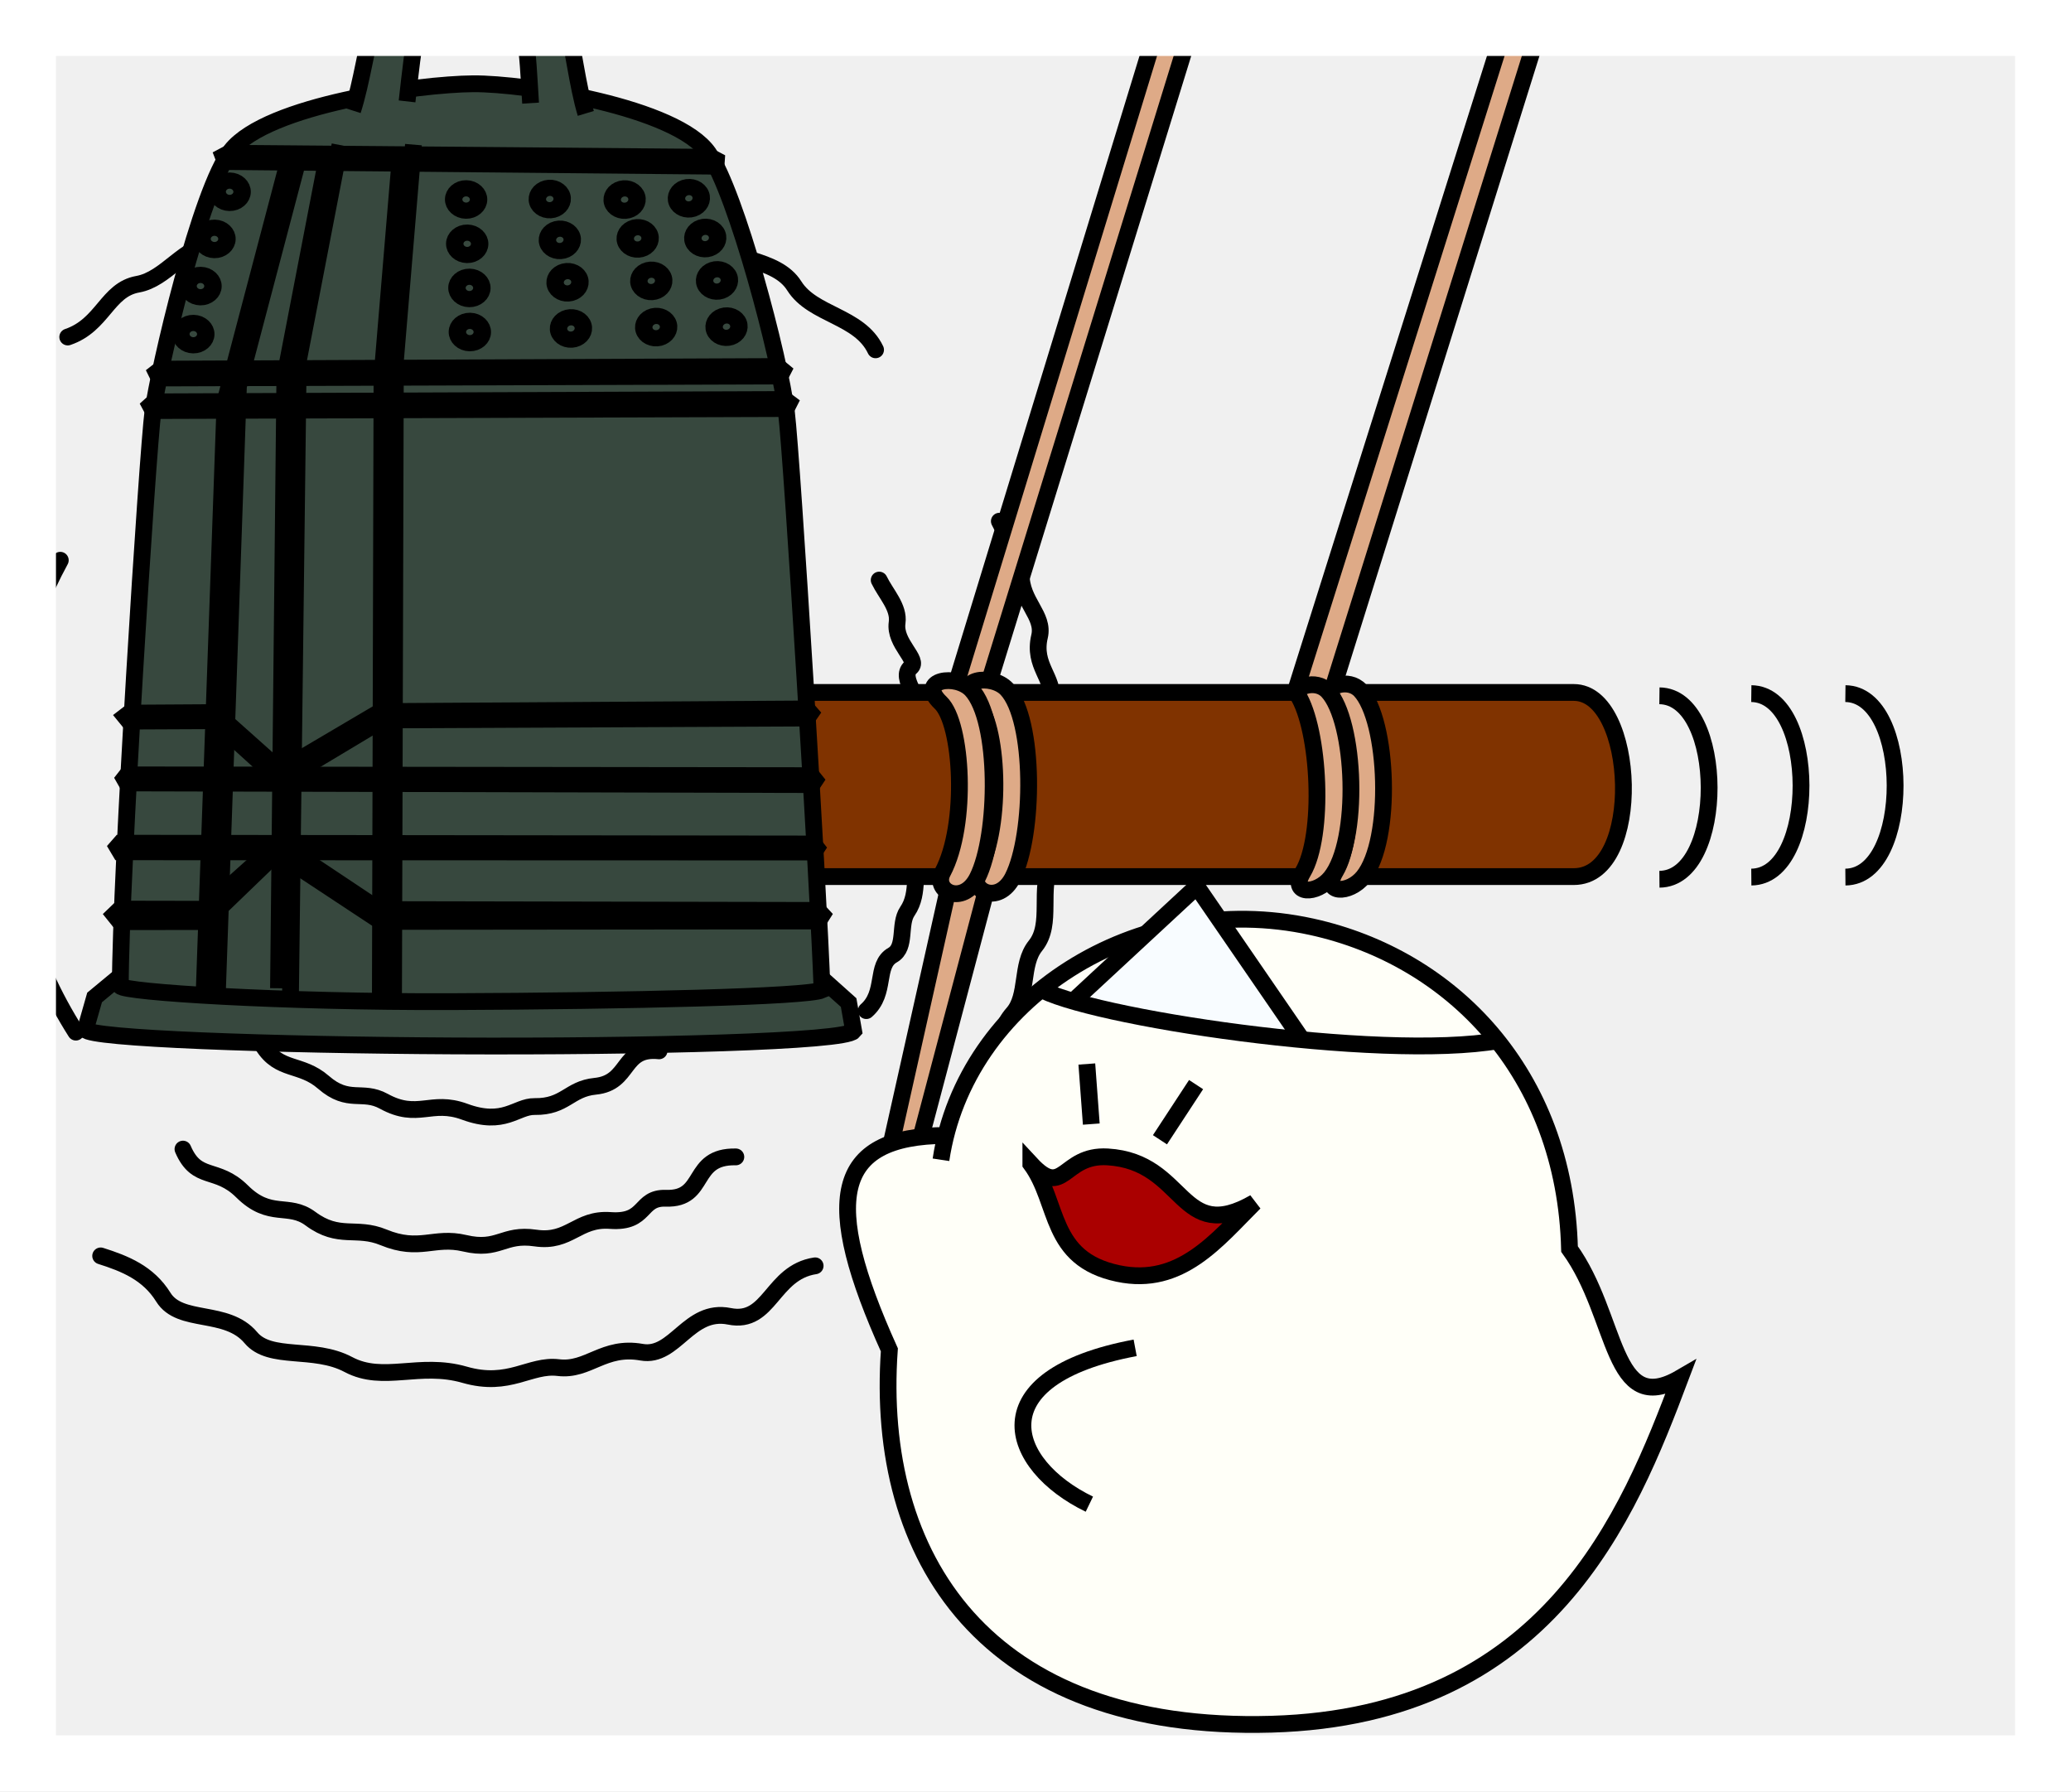
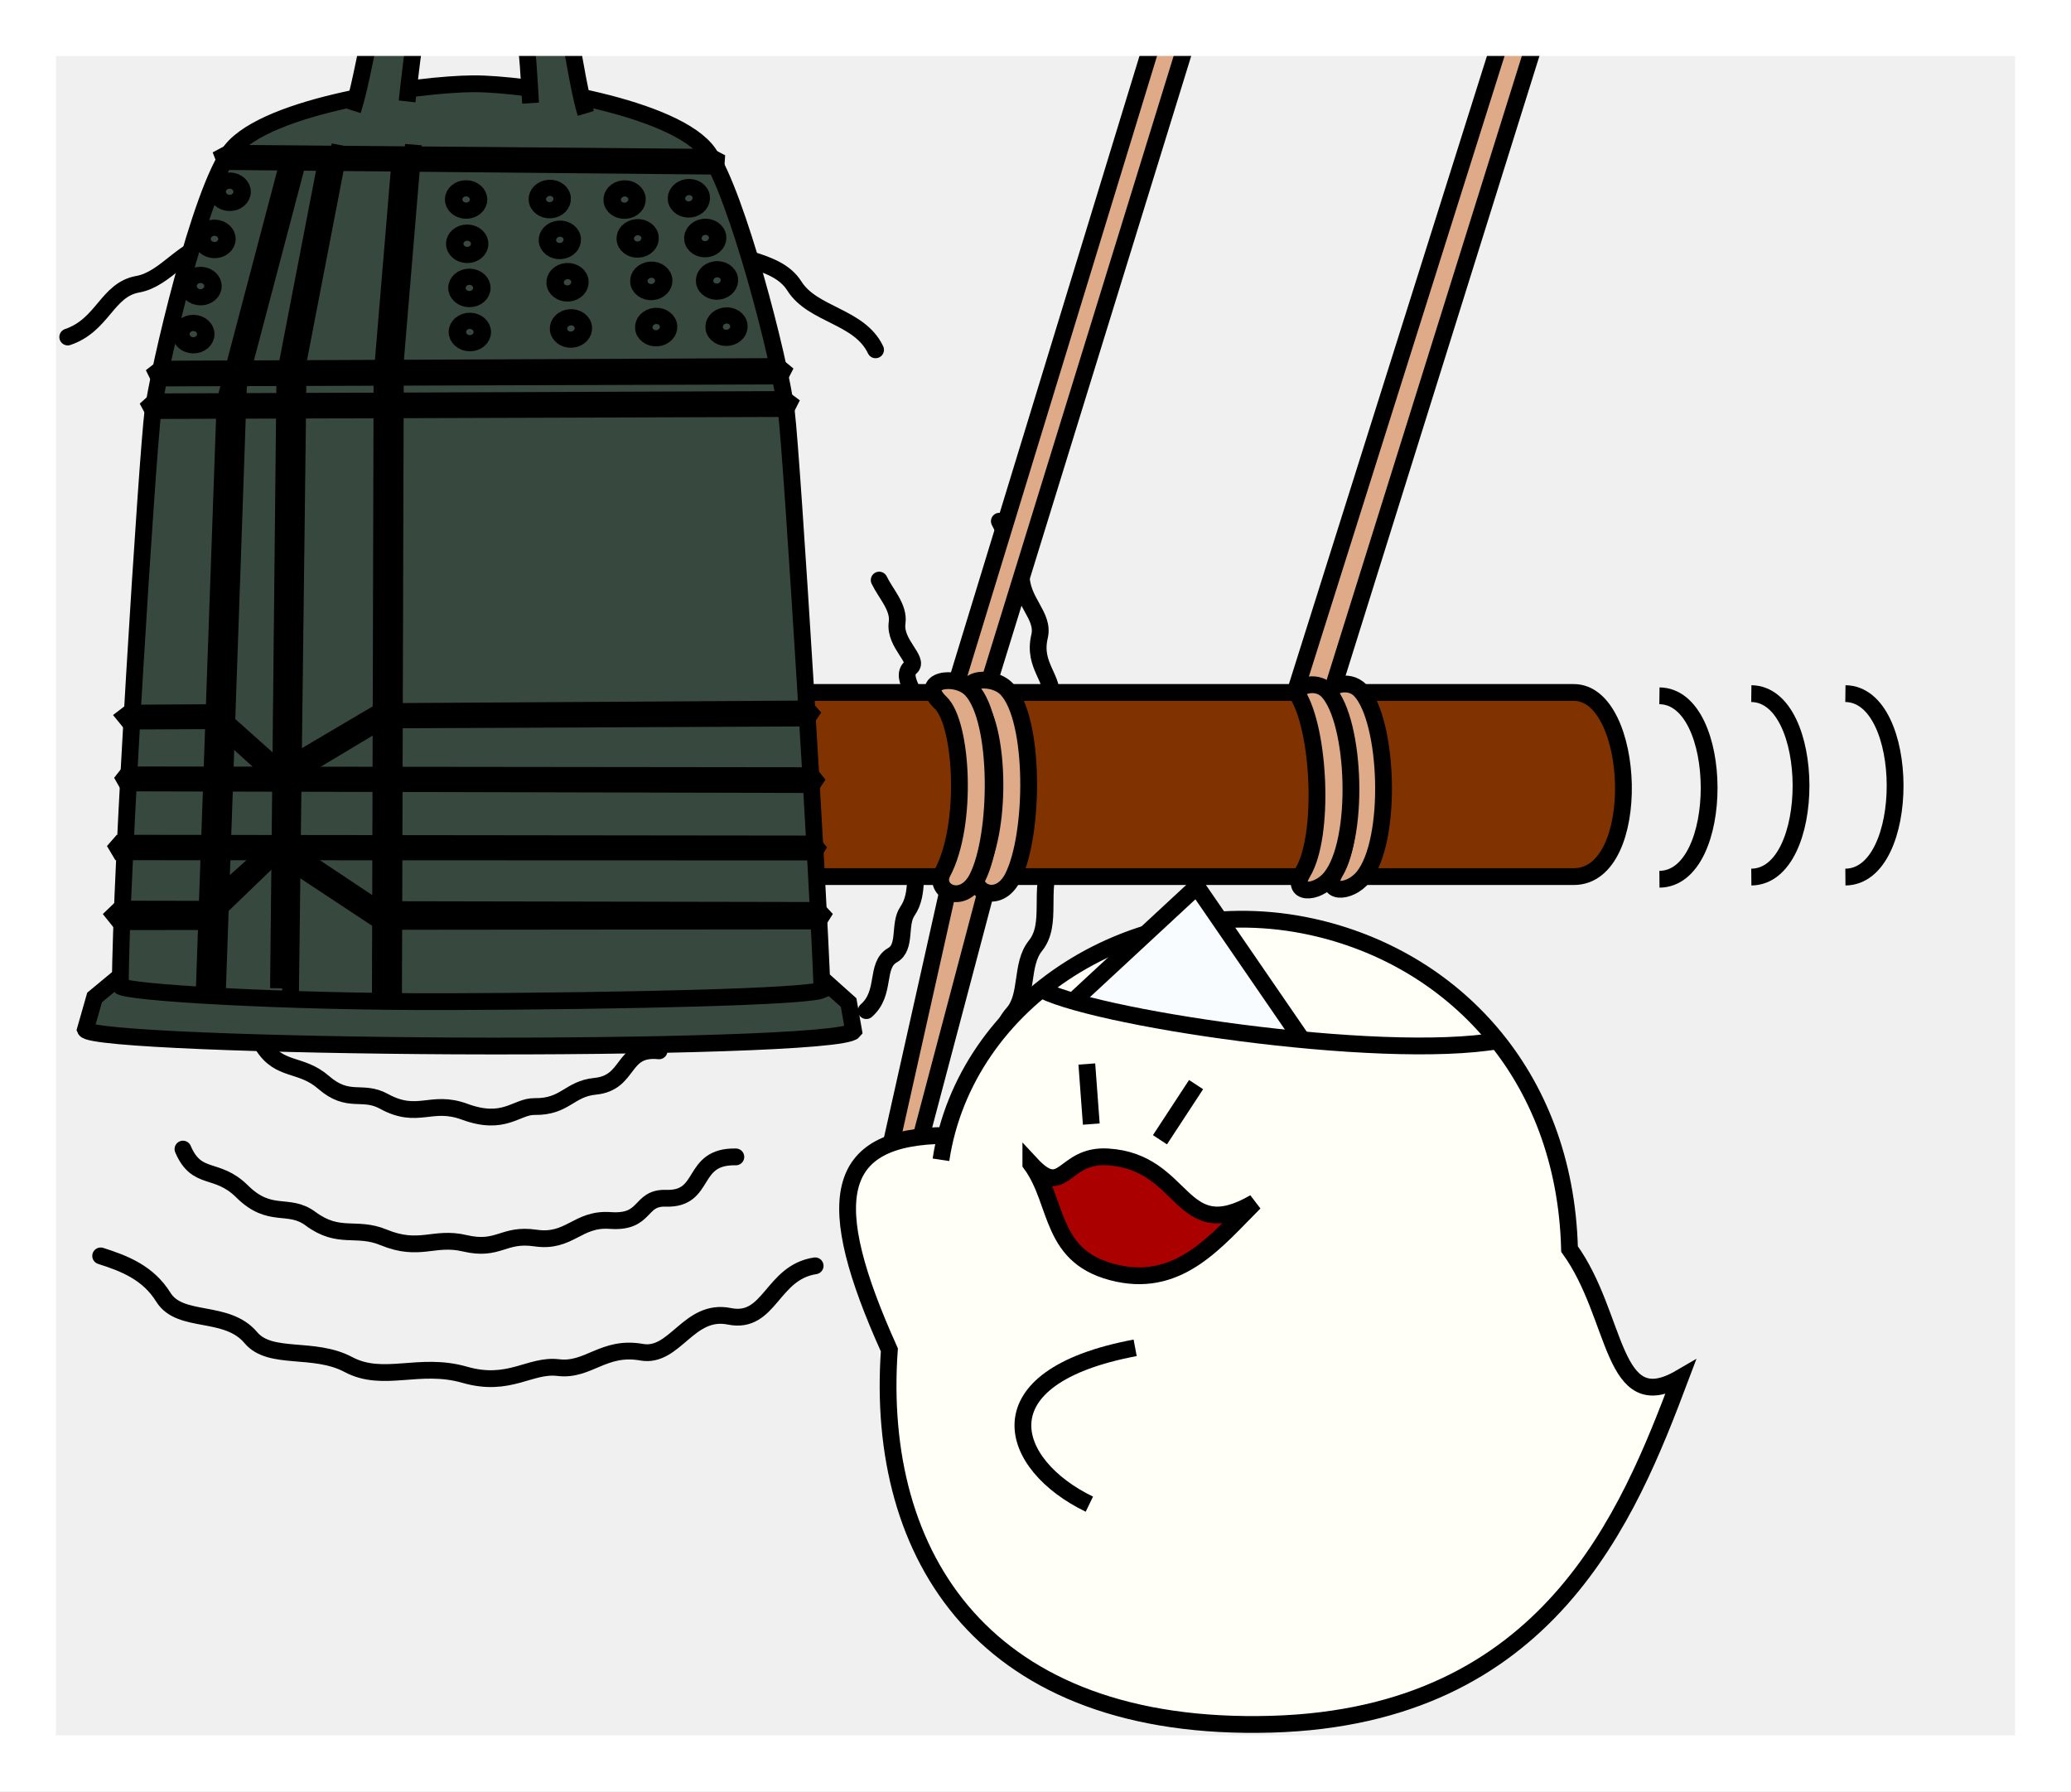
<svg xmlns="http://www.w3.org/2000/svg" width="370" height="320" id="svg3172" version="1.1">
  <defs id="defs3174" />
  <g id="layer1" transform="translate(0,-732.3622)" style="display:none">
    <path style="fill:none;stroke:#0000ff;stroke-width:1px;stroke-linecap:butt;stroke-linejoin:miter;stroke-opacity:1;display:inline" d="M 10,1042.362 360,742.362" id="path3025" />
    <path style="fill:none;stroke:#0000ff;stroke-width:1px;stroke-linecap:butt;stroke-linejoin:miter;stroke-opacity:1;display:inline" d="M 10,742.362 360,1042.362" id="path3027" />
    <path style="fill:none;stroke:#ff0000;stroke-width:1px;stroke-linecap:butt;stroke-linejoin:miter;stroke-opacity:1;display:inline" d="m 10,732.362 0,320" id="path3006" />
    <path style="fill:none;stroke:#ff0000;stroke-width:1px;stroke-linecap:butt;stroke-linejoin:miter;stroke-opacity:1;display:inline" d="m 360,732.362 0,320" id="path3010" />
    <path style="fill:none;stroke:#ff0000;stroke-width:1px;stroke-linecap:butt;stroke-linejoin:miter;stroke-opacity:1;display:inline" d="m 0,742.362 370,3e-5" id="path3016" />
    <path style="fill:none;stroke:#ff0000;stroke-width:1px;stroke-linecap:butt;stroke-linejoin:miter;stroke-opacity:1;display:inline" d="m 0,1042.362 370,0" id="path3018" />
  </g>
  <g id="layer4" style="display:none">
    <path transform="translate(-84.1864,173.1248)" style="fill:none;stroke:#ac9393;stroke-width:3;stroke-linecap:round;stroke-miterlimit:4;stroke-opacity:1;stroke-dashoffset:0;display:inline" d="m 159.186,146.875 c 0,42.461 -32.539,75 -75,75 -42.461,0 -75,-32.539 -75,-75 0,-42.461 32.539,-75 75,-75 42.461,0 75,32.539 75,75 z" id="path3248" />
    <path transform="matrix(0.9453837,0,0,0.9453837,-67.7712,166.5718)" style="fill:none;stroke:#ac9393;stroke-width:3.173;stroke-linecap:round;stroke-miterlimit:4;stroke-opacity:1;stroke-dashoffset:0;display:inline" d="m 182.752,162.292 c 0,62.147 -48.919,111.066 -111.066,111.066 -62.147,0 -111.066,-48.919 -111.066,-111.066 0,-62.147 48.919,-111.066 111.066,-111.066 62.147,0 111.066,48.919 111.066,111.066 z" id="path3250" />
    <path transform="matrix(1.236405,0,0,1.236405,-90.73656,119.8153)" style="fill:none;stroke:#ac9393;stroke-width:2.426;stroke-linecap:round;stroke-miterlimit:4;stroke-opacity:1;stroke-dashoffset:0;display:inline" d="m 182.575,161.909 c 0,62.147 -47.04,109.188 -109.188,109.188 -62.147,0 -109.188,-47.04 -109.188,-109.188 0,-62.147 47.04,-109.188 109.188,-109.188 62.147,0 109.188,47.04 109.188,109.188 z" id="path3250-7" />
    <path style="fill:none;stroke:#000000;stroke-width:1px;stroke-linecap:butt;stroke-linejoin:miter;stroke-opacity:1;display:inline" d="M -23.761,176.196 0,320 145.15,289.6" id="path3916" />
    <path style="fill:none;stroke:#000000;stroke-width:1px;stroke-linecap:butt;stroke-linejoin:miter;stroke-opacity:1;display:inline" d="M -4.148,373.005 0,320 129.516,512.199" id="path3916-9" />
    <path style="fill:none;stroke:#000000;stroke-width:1px;stroke-linecap:butt;stroke-linejoin:miter;stroke-opacity:1;display:inline" d="M -150.296,306.746 0,320 -91.425,444.221" id="path3916-6" />
    <path style="fill:none;stroke:#000000;stroke-width:1px;stroke-linecap:butt;stroke-linejoin:miter;stroke-opacity:1;display:inline" d="M -4.148,372.083 0,320 126.077,405.535" id="path3916-8" />
    <path style="fill:none;stroke:#000000;stroke-width:1px;stroke-linecap:butt;stroke-linejoin:miter;stroke-opacity:1;display:inline" d="M -105.716,201.864 0,320 67.493,463.994" id="path3916-3" />
    <path style="fill:none;stroke:#000000;stroke-width:1px;stroke-linecap:butt;stroke-linejoin:miter;stroke-opacity:1;display:inline" d="M -139.306,351.45 0,320 -13.38,490.645" id="path3916-4" />
  </g>
  <g style="display:inline" id="g4342">
    <path style="fill:none;stroke:#000000;stroke-width:3;stroke-linecap:round;stroke-miterlimit:4;stroke-opacity:1;stroke-dashoffset:0;display:inline" d="m 136.027,113.909 c 3.68,7.764 5.72,16.551 5.72,25.96 0,10.708 -2.643,20.61 -7.336,29.115" id="path3504" />
    <path style="fill:none;stroke:#000000;stroke-width:3;stroke-linecap:round;stroke-miterlimit:4;stroke-opacity:1;stroke-dashoffset:0;display:inline" d="m 117.749,187.722 c -6.793,-0.701 -5.074,5.708 -11.414,6.33 -4.664,0.457 -5.347,3.706 -10.827,3.622 -3.274,-0.05 -5.395,3.541 -12.493,0.926 -6.045,-2.227 -8.334,1.484 -14.441,-1.865 -3.864,-2.119 -6.305,0.509 -10.774,-3.384 -4.061,-3.538 -7.884,-1.863 -10.847,-6.608" id="path3502" />
    <path style="fill:none;stroke:#000000;stroke-width:3;stroke-linecap:round;stroke-miterlimit:4;stroke-opacity:1;stroke-dashoffset:0;display:inline" d="m 33.274,171.79 c -5.723,-9.101 -8.991,-20.013 -8.991,-31.921 0,-10.446 2.515,-20.125 6.995,-28.488" id="path3500" />
    <path style="fill:none;stroke:#000000;stroke-width:3;stroke-linecap:round;stroke-miterlimit:4;stroke-opacity:1;stroke-dashoffset:0;display:inline" d="m 43.69,95.673 c 10.294,-9.11 23.982,-14.535 39.325,-14.535 16.051,0 30.292,5.938 40.73,15.821" id="path4344" />
    <path style="fill:none;stroke:#000000;stroke-width:3;stroke-linecap:round;stroke-miterlimit:4;stroke-opacity:1;stroke-dashoffset:0;display:inline" d="m 157.073,103.626 c 1.189,2.469 3.59,4.871 3.202,7.614 -0.529,3.734 4.03,6.623 2.438,7.977 -2.254,1.915 2.227,5.989 1.71,8.791 -0.709,3.839 1.939,7.826 0.818,11.861 -1.09,3.921 0.838,8.062 -0.832,11.96 -1.492,3.482 0.008,7.601 -2.303,10.973 -1.566,2.285 -0.135,6.395 -2.631,7.816 -3.205,1.824 -1.055,6.744 -4.702,9.92" id="path3512" />
    <path style="fill:none;stroke:#000000;stroke-width:3;stroke-linecap:round;stroke-miterlimit:4;stroke-opacity:1;stroke-dashoffset:0;display:inline" d="m 131.465,206.669 c -8.205,-0.178 -5.132,7.627 -12.474,7.386 -4.895,-0.161 -3.343,4.452 -9.967,3.973 -5.885,-0.426 -7.239,4.033 -13.361,3.135 -5.824,-0.855 -6.52,2.374 -12.648,0.931 -5.506,-1.296 -8.04,1.608 -14.494,-1.054 -4.935,-2.036 -7.927,0.466 -13.048,-3.333 -3.966,-2.942 -7.194,0.113 -12.22,-4.87 -4.562,-4.523 -8.067,-1.728 -10.564,-7.561" id="path3510" />
-     <path style="fill:none;stroke:#000000;stroke-width:3;stroke-linecap:round;stroke-miterlimit:4;stroke-opacity:1;stroke-dashoffset:0;display:inline" d="M 13.552,184.382 C 5.451,171.618 0.791,156.374 0.791,139.869 c 0,-14.513 3.603,-28.051 9.981,-39.786" id="path3508" />
    <path style="fill:none;stroke:#000000;stroke-width:3;stroke-linecap:round;stroke-miterlimit:4;stroke-opacity:1;stroke-dashoffset:0;display:inline" d="M 28.13,78.223 C 42.599,65.372 61.762,57.645 83.015,57.645 c 22.214,0 42.145,8.443 56.819,22.354" id="path4346" />
    <path style="fill:none;stroke:#000000;stroke-width:3;stroke-linecap:round;stroke-miterlimit:4;stroke-opacity:1;stroke-dashoffset:0;display:inline" d="m 178.541,93.106 c 1.448,3.079 3.937,6.05 3.907,9.501 -0.043,4.923 4.171,7.303 3.272,11.098 -1.244,5.256 2.706,7.448 2.057,11.257 -0.691,4.059 2.753,10.157 0.955,14.908 -1.586,4.191 1.13,9.758 -0.826,13.875 -2.48,5.22 0.267,11.253 -2.924,15.218 -2.69,3.343 -1.229,8.903 -3.999,12.05 -3.683,4.184 -1.509,8.767 -5.36,11.354" id="path3520" />
    <path style="fill:none;stroke:#000000;stroke-width:3;stroke-linecap:round;stroke-miterlimit:4;stroke-opacity:1;stroke-dashoffset:0;display:inline" d="m 145.632,226.127 c -7.791,1.177 -8.06,10.49 -15.327,9.019 -7.283,-1.475 -9.713,7.474 -15.677,6.412 -6.803,-1.212 -9.507,3.403 -14.876,2.753 -5.09,-0.617 -8.756,3.578 -16.737,1.276 -8.12,-2.342 -14.511,1.507 -20.773,-1.827 -6.199,-3.3 -13.958,-0.673 -17.414,-4.791 -4.345,-5.176 -12.642,-2.397 -15.646,-7.237 -2.697,-4.345 -6.89,-6.014 -11.197,-7.378" id="path3518" />
    <path style="fill:none;stroke:#000000;stroke-width:3;stroke-linecap:round;stroke-miterlimit:4;stroke-opacity:1;stroke-dashoffset:0;display:inline" d="M -6.688,197.324 C -16.895,180.976 -22.702,161.355 -22.702,139.869 c 0,-18.877 4.483,-36.315 12.493,-51.358" id="path3516" />
    <path style="fill:none;stroke:#000000;stroke-width:3;stroke-linecap:round;stroke-miterlimit:4;stroke-opacity:1;stroke-dashoffset:0;display:inline" d="m 12.102,60.205 c 6.279,-2.126 7.015,-8.45 12.49,-9.427 5.153,-0.919 8.268,-6.907 13.929,-7.468 6.203,-0.615 11.703,-6.136 17.953,-6.056 8.669,0.111 19.164,-4.953 26.541,-3.102 6.643,1.666 14.302,-0.996 19.934,1.725 7.293,3.524 17.176,1.542 22.754,6.657 4.556,4.178 12.97,3.401 16.207,8.548 3.298,5.243 11.64,5.336 14.518,11.41" id="path4348" />
  </g>
  <g id="layer3" style="display:inline">
    <g id="g5286" transform="matrix(1.398883,0,0,1.398883,-101.2643,-87.46668)" style="stroke-width:2.145">
      <path id="path5007" d="m 241.887,152.745 29.091,-92.997 -4.059,-1.173 -29.342,93.048" style="fill:#deaa87;stroke:#000000;stroke-width:2.145;stroke-linecap:butt;stroke-linejoin:miter;stroke-opacity:1;display:inline" />
      <path id="path5020" d="m 197.899,152.281 28.529,-92.411 -4.173,-0.71 -28.366,92.73" style="fill:#deaa87;stroke:#000000;stroke-width:2.145;stroke-linecap:butt;stroke-linejoin:miter;stroke-opacity:1;display:inline" />
      <path id="rect4973" d="m 169.173,150.955 104.211,0 c 7.972,0 8.931,23.514 0,23.514 l -104.211,0 c -8.979,0 -8.98,-23.514 0,-23.514 z" style="fill:#803300;fill-opacity:1;stroke:#000000;stroke-width:2.145;stroke-linecap:round;stroke-miterlimit:4;stroke-opacity:1;stroke-dashoffset:0;display:inline" />
      <path id="path4978" d="m 169.172,150.984 c 8.423,0.105 8.508,23.355 0,23.429" style="fill:none;stroke:#000000;stroke-width:2.145;stroke-linecap:butt;stroke-linejoin:miter;stroke-opacity:1;display:inline" />
      <path id="path5032" d="m 194.023,173.668 -8.016,35.806 3.146,1.501 9.447,-35.697" style="fill:#deaa87;stroke:#000000;stroke-width:2.145;stroke-linecap:butt;stroke-linejoin:miter;stroke-opacity:1;display:inline" />
      <path id="path5024-2" d="m 201.751,174.542 c 2.738,-5.452 2.868,-20.059 -0.756,-23.99 -1.936,-2.101 -7.037,-1.295 -3.941,1.645 2.773,2.633 3.509,15.537 0.254,21.671 -1.268,2.389 2.586,4.372 4.443,0.674 z" style="fill:#deaa87;stroke:#000000;stroke-width:2.145;stroke-linecap:butt;stroke-linejoin:miter;stroke-opacity:1;display:inline" />
      <path id="path5028-6" d="m 242.276,151.143 c 2.828,4.532 3.477,17.994 0.661,22.696 -1.72,2.873 1.772,2.89 3.567,0.667 3.788,-4.693 3.2,-19.974 -0.378,-23.807 -1.554,-1.664 -4.41,-0.453 -3.85,0.443 z" style="fill:#deaa87;stroke:#000000;stroke-width:2.145;stroke-linecap:butt;stroke-linejoin:miter;stroke-opacity:1;display:inline" />
      <path id="path5028" d="m 238.112,151.238 c 2.828,4.532 3.477,17.994 0.661,22.696 -1.72,2.873 1.772,2.89 3.567,0.667 3.788,-4.693 3.2,-19.974 -0.378,-23.807 -1.554,-1.664 -4.41,-0.453 -3.85,0.443 z" style="fill:#deaa87;stroke:#000000;stroke-width:2.145;stroke-linecap:butt;stroke-linejoin:miter;stroke-opacity:1;display:inline" />
      <path id="path5024" d="m 197.218,174.609 c 2.738,-5.452 2.868,-20.059 -0.756,-23.99 -1.936,-2.101 -7.037,-1.295 -3.941,1.645 2.773,2.633 3.509,15.537 0.254,21.671 -1.268,2.389 2.586,4.372 4.443,0.674 z" style="fill:#deaa87;stroke:#000000;stroke-width:2.145;stroke-linecap:butt;stroke-linejoin:miter;stroke-opacity:1;display:inline" />
    </g>
    <g id="g5373" transform="matrix(1.043005,0.01586718,-0.01586718,1.043005,3.1735,-14.18233)" style="stroke-width:2.876">
      <path id="path4364-2-6" d="m 20.35,180.445 -4.388,3.749 -1.488,5.523 c 0.676,1.518 31.662,2.162 63.098,1.84 33.224,-0.341 67.013,-1.741 68.465,-3.585 l -0.932,-4.867 -5.244,-4.55" style="fill:#37483e;stroke:#000000;stroke-width:2.876;stroke-linecap:butt;stroke-linejoin:miter;stroke-opacity:1;display:inline" />
      <path id="path4340-1-0" d="m 20.343,182.179 c 0.549,1.046 27.607,2.353 56.686,1.804 30.367,-0.574 60.876,-1.754 63.492,-2.957 -0.845,-17.208 -6.495,-90.806 -7.6,-98.804 C 131.614,72.761 123.778,44.877 118.92,38.047 113.341,30.203 87.407,26.549 78.391,26.753 69.14,26.962 43.199,30.878 37.142,38.804 31.921,45.637 25.262,76.632 24.431,83.645 c -0.824,6.95 -4.372,80.156 -4.088,98.534 z" style="fill:#37483e;stroke:#000000;stroke-width:2.876;stroke-linecap:butt;stroke-linejoin:miter;stroke-opacity:1;display:inline" />
      <path id="path4366-3-6" d="m 21.168,135.417 14.745,-0.315 11.278,9.76 16.979,-10.364 73.026,-1.561 0.644,0.714 -0.561,0.841 -72.762,1.433 -17.23,10.696 -11.526,-10.13 -14.658,0.289 -0.662,-0.786 z" style="fill:none;stroke:#000000;stroke-width:2.876;stroke-linecap:butt;stroke-linejoin:miter;stroke-opacity:1;display:inline" />
      <path id="path4366-7-4-6" d="m 20.945,145.998 117.212,-1.649 0.626,0.756 -0.49,0.767 -117.387,1.505 -0.44,-0.747 z" style="fill:none;stroke:#000000;stroke-width:2.876;stroke-linecap:butt;stroke-linejoin:miter;stroke-opacity:1;display:inline" />
      <path id="path4366-0-1-1" d="m 20.01,157.714 118.673,-1.671 0.555,0.681 -0.436,0.692 -118.842,1.769 -0.503,-0.818 z" style="fill:none;stroke:#000000;stroke-width:2.876;stroke-linecap:butt;stroke-linejoin:miter;stroke-opacity:1;display:inline" />
      <path id="path4366-9-3-8" d="m 20.097,168.998 14.417,-0.192 12.543,-11.583 17.351,11.185 75.227,-1.002 0.733,0.764 -0.632,1.039 -74.959,1.217 -17.983,-11.481 -12.041,11.968 -14.688,0.239 -0.964,-1.165 z" style="fill:none;stroke:#000000;stroke-width:2.876;stroke-linecap:butt;stroke-linejoin:miter;stroke-opacity:1;display:inline" />
      <path id="path4366-1-4-8-4" d="m 24.63,82.051 107.949,-2.044 0.78,0.561 -0.478,0.981 -108.452,1.997 -0.478,-0.864 z" style="fill:none;stroke:#000000;stroke-width:2.876;stroke-linecap:butt;stroke-linejoin:miter;stroke-opacity:1;display:inline" />
      <path id="path4366-1-8-7-9" d="m 25.677,76.434 105.643,-2.056 0.88,0.701 -0.453,0.911 -106.359,1.962 -0.465,-0.911 z" style="fill:none;stroke:#000000;stroke-width:2.876;stroke-linecap:butt;stroke-linejoin:miter;stroke-opacity:1;display:inline" />
      <path id="path4366-1-82-4-6" d="m 36.759,39.287 82.58,-0.561 0.929,0.475 -0.054,1.031 -84.062,0.484 -0.36,-0.894 z" style="fill:none;stroke:#000000;stroke-width:2.876;stroke-linecap:butt;stroke-linejoin:miter;stroke-opacity:1;display:inline" />
      <path d="m 136.366,1035.369 c 0,1.51 -1.267,2.735 -2.829,2.735 -1.563,0 -2.829,-1.224 -2.829,-2.735 0,-1.51 1.267,-2.735 2.829,-2.735 1.563,0 2.829,1.224 2.829,2.735 z" id="path4446-27-3" style="fill:none;stroke:#000000;stroke-width:3.956;stroke-linecap:round;stroke-miterlimit:4;stroke-opacity:1;stroke-dasharray:none;stroke-dashoffset:0;display:inline" transform="matrix(0.7542108,0,0,0.7006142,-23.2078,-678.8103)" />
      <path d="m 136.366,1035.369 c 0,1.51 -1.267,2.735 -2.829,2.735 -1.563,0 -2.829,-1.224 -2.829,-2.735 0,-1.51 1.267,-2.735 2.829,-2.735 1.563,0 2.829,1.224 2.829,2.735 z" id="path4446-4-79-7" style="fill:none;stroke:#000000;stroke-width:3.956;stroke-linecap:round;stroke-miterlimit:4;stroke-opacity:1;stroke-dasharray:none;stroke-dashoffset:0;display:inline" transform="matrix(0.7542108,0,0,0.7006142,-22.90554,-671.2233)" />
      <path d="m 136.366,1035.369 c 0,1.51 -1.267,2.735 -2.829,2.735 -1.563,0 -2.829,-1.224 -2.829,-2.735 0,-1.51 1.267,-2.735 2.829,-2.735 1.563,0 2.829,1.224 2.829,2.735 z" id="path4446-5-3-8" style="fill:none;stroke:#000000;stroke-width:3.956;stroke-linecap:round;stroke-miterlimit:4;stroke-opacity:1;stroke-dasharray:none;stroke-dashoffset:0;display:inline" transform="matrix(0.7542108,0,0,0.7006142,-22.41344,-663.6738)" />
      <path d="m 136.366,1035.369 c 0,1.51 -1.267,2.735 -2.829,2.735 -1.563,0 -2.829,-1.224 -2.829,-2.735 0,-1.51 1.267,-2.735 2.829,-2.735 1.563,0 2.829,1.224 2.829,2.735 z" id="path4446-51-19-8" style="fill:none;stroke:#000000;stroke-width:3.956;stroke-linecap:round;stroke-miterlimit:4;stroke-opacity:1;stroke-dasharray:none;stroke-dashoffset:0;display:inline" transform="matrix(0.7542108,0,0,0.7006142,-22.22275,-656.1246)" />
      <path d="m 136.366,1035.369 c 0,1.51 -1.267,2.735 -2.829,2.735 -1.563,0 -2.829,-1.224 -2.829,-2.735 0,-1.51 1.267,-2.735 2.829,-2.735 1.563,0 2.829,1.224 2.829,2.735 z" id="path4446-2-2-2" style="fill:none;stroke:#000000;stroke-width:3.956;stroke-linecap:round;stroke-miterlimit:4;stroke-opacity:1;stroke-dasharray:none;stroke-dashoffset:0;display:inline" transform="matrix(0.7542108,0,0,0.7006142,-63.72376,-679.5159)" />
      <path d="m 136.366,1035.369 c 0,1.51 -1.267,2.735 -2.829,2.735 -1.563,0 -2.829,-1.224 -2.829,-2.735 0,-1.51 1.267,-2.735 2.829,-2.735 1.563,0 2.829,1.224 2.829,2.735 z" id="path4446-4-7-8-9" style="fill:none;stroke:#000000;stroke-width:3.956;stroke-linecap:round;stroke-miterlimit:4;stroke-opacity:1;stroke-dasharray:none;stroke-dashoffset:0;display:inline" transform="matrix(0.7542108,0,0,0.7006142,-66.19506,-671.4033)" />
      <path d="m 136.366,1035.369 c 0,1.51 -1.267,2.735 -2.829,2.735 -1.563,0 -2.829,-1.224 -2.829,-2.735 0,-1.51 1.267,-2.735 2.829,-2.735 1.563,0 2.829,1.224 2.829,2.735 z" id="path4446-5-6-6-1" style="fill:none;stroke:#000000;stroke-width:3.956;stroke-linecap:round;stroke-miterlimit:4;stroke-opacity:1;stroke-dasharray:none;stroke-dashoffset:0;display:inline" transform="matrix(0.7542108,0,0,0.7006142,-68.46622,-663.2881)" />
      <path d="m 136.366,1035.369 c 0,1.51 -1.267,2.735 -2.829,2.735 -1.563,0 -2.829,-1.224 -2.829,-2.735 0,-1.51 1.267,-2.735 2.829,-2.735 1.563,0 2.829,1.224 2.829,2.735 z" id="path4446-51-1-0-3" style="fill:none;stroke:#000000;stroke-width:3.956;stroke-linecap:round;stroke-miterlimit:4;stroke-opacity:1;stroke-dasharray:none;stroke-dashoffset:0;display:inline" transform="matrix(0.7542108,0,0,0.7006142,-69.57273,-655.046)" />
      <path d="m 136.366,1035.369 c 0,1.51 -1.267,2.735 -2.829,2.735 -1.563,0 -2.829,-1.224 -2.829,-2.735 0,-1.51 1.267,-2.735 2.829,-2.735 1.563,0 2.829,1.224 2.829,2.735 z" id="path4446-42-2-5" style="fill:none;stroke:#000000;stroke-width:3.956;stroke-linecap:round;stroke-miterlimit:4;stroke-opacity:1;stroke-dasharray:none;stroke-dashoffset:0;display:inline" transform="matrix(0.7234419,-0.1980746,0.2132272,0.6720318,-212.7247,-623.1657)" />
      <path d="m 136.366,1035.369 c 0,1.51 -1.267,2.735 -2.829,2.735 -1.563,0 -2.829,-1.224 -2.829,-2.735 0,-1.51 1.267,-2.735 2.829,-2.735 1.563,0 2.829,1.224 2.829,2.735 z" id="path4446-4-3-4-9" style="fill:none;stroke:#000000;stroke-width:3.956;stroke-linecap:round;stroke-miterlimit:4;stroke-opacity:1;stroke-dasharray:none;stroke-dashoffset:0;display:inline" transform="matrix(0.7234419,-0.1980746,0.2132272,0.6720318,-210.3857,-616.5513)" />
      <path d="m 136.366,1035.369 c 0,1.51 -1.267,2.735 -2.829,2.735 -1.563,0 -2.829,-1.224 -2.829,-2.735 0,-1.51 1.267,-2.735 2.829,-2.735 1.563,0 2.829,1.224 2.829,2.735 z" id="path4446-5-2-8-8" style="fill:none;stroke:#000000;stroke-width:3.956;stroke-linecap:round;stroke-miterlimit:4;stroke-opacity:1;stroke-dasharray:none;stroke-dashoffset:0;display:inline" transform="matrix(0.7234419,-0.1980746,0.2132272,0.6720318,-207.946,-609.3088)" />
      <path d="m 136.366,1035.369 c 0,1.51 -1.267,2.735 -2.829,2.735 -1.563,0 -2.829,-1.224 -2.829,-2.735 0,-1.51 1.267,-2.735 2.829,-2.735 1.563,0 2.829,1.224 2.829,2.735 z" id="path4446-51-2-6-4" style="fill:none;stroke:#000000;stroke-width:3.956;stroke-linecap:round;stroke-miterlimit:4;stroke-opacity:1;stroke-dasharray:none;stroke-dashoffset:0;display:inline" transform="matrix(0.7234419,-0.1980746,0.2132272,0.6720318,-206.9868,-601.4101)" />
      <path d="m 136.366,1035.369 c 0,1.51 -1.267,2.735 -2.829,2.735 -1.563,0 -2.829,-1.224 -2.829,-2.735 0,-1.51 1.267,-2.735 2.829,-2.735 1.563,0 2.829,1.224 2.829,2.735 z" id="path4446-1-5-0" style="fill:none;stroke:#000000;stroke-width:3.956;stroke-linecap:round;stroke-miterlimit:4;stroke-opacity:1;stroke-dasharray:none;stroke-dashoffset:0;display:inline" transform="matrix(0.7046759,-0.2497197,0.2688231,0.6545994,-256.7803,-598.6103)" />
      <path d="m 136.366,1035.369 c 0,1.51 -1.267,2.735 -2.829,2.735 -1.563,0 -2.829,-1.224 -2.829,-2.735 0,-1.51 1.267,-2.735 2.829,-2.735 1.563,0 2.829,1.224 2.829,2.735 z" id="path4446-4-6-0-7" style="fill:none;stroke:#000000;stroke-width:3.956;stroke-linecap:round;stroke-miterlimit:4;stroke-opacity:1;stroke-dasharray:none;stroke-dashoffset:0;display:inline" transform="matrix(0.7046759,-0.2497197,0.2688231,0.6545994,-253.8719,-591.8451)" />
      <path d="m 136.366,1035.369 c 0,1.51 -1.267,2.735 -2.829,2.735 -1.563,0 -2.829,-1.224 -2.829,-2.735 0,-1.51 1.267,-2.735 2.829,-2.735 1.563,0 2.829,1.224 2.829,2.735 z" id="path4446-5-8-9-6" style="fill:none;stroke:#000000;stroke-width:3.956;stroke-linecap:round;stroke-miterlimit:4;stroke-opacity:1;stroke-dasharray:none;stroke-dashoffset:0;display:inline" transform="matrix(0.7046759,-0.2497197,0.2688231,0.6545994,-251.7486,-584.6137)" />
      <path d="m 136.366,1035.369 c 0,1.51 -1.267,2.735 -2.829,2.735 -1.563,0 -2.829,-1.224 -2.829,-2.735 0,-1.51 1.267,-2.735 2.829,-2.735 1.563,0 2.829,1.224 2.829,2.735 z" id="path4446-51-57-0-3" style="fill:none;stroke:#000000;stroke-width:3.956;stroke-linecap:round;stroke-miterlimit:4;stroke-opacity:1;stroke-dasharray:none;stroke-dashoffset:0;display:inline" transform="matrix(0.7046759,-0.2497197,0.2688231,0.6545994,-249.9971,-576.7225)" />
      <path d="m 136.366,1035.369 c 0,1.51 -1.267,2.735 -2.829,2.735 -1.563,0 -2.829,-1.224 -2.829,-2.735 0,-1.51 1.267,-2.735 2.829,-2.735 1.563,0 2.829,1.224 2.829,2.735 z" id="path4446-42-9-0-6" style="fill:none;stroke:#000000;stroke-width:3.956;stroke-linecap:round;stroke-miterlimit:4;stroke-opacity:1;stroke-dasharray:none;stroke-dashoffset:0;display:inline" transform="matrix(0.7234419,-0.1980746,0.2132272,0.6720318,-225.543,-623.0627)" />
      <path d="m 136.366,1035.369 c 0,1.51 -1.267,2.735 -2.829,2.735 -1.563,0 -2.829,-1.224 -2.829,-2.735 0,-1.51 1.267,-2.735 2.829,-2.735 1.563,0 2.829,1.224 2.829,2.735 z" id="path4446-4-3-5-6-1" style="fill:none;stroke:#000000;stroke-width:3.956;stroke-linecap:round;stroke-miterlimit:4;stroke-opacity:1;stroke-dasharray:none;stroke-dashoffset:0;display:inline" transform="matrix(0.7234419,-0.1980746,0.2132272,0.6720318,-223.7108,-616.0961)" />
      <path d="m 136.366,1035.369 c 0,1.51 -1.267,2.735 -2.829,2.735 -1.563,0 -2.829,-1.224 -2.829,-2.735 0,-1.51 1.267,-2.735 2.829,-2.735 1.563,0 2.829,1.224 2.829,2.735 z" id="path4446-5-2-4-1-5" style="fill:none;stroke:#000000;stroke-width:3.956;stroke-linecap:round;stroke-miterlimit:4;stroke-opacity:1;stroke-dasharray:none;stroke-dashoffset:0;display:inline" transform="matrix(0.7234419,-0.1980746,0.2132272,0.6720318,-222.2844,-608.8531)" />
      <path d="m 136.366,1035.369 c 0,1.51 -1.267,2.735 -2.829,2.735 -1.563,0 -2.829,-1.224 -2.829,-2.735 0,-1.51 1.267,-2.735 2.829,-2.735 1.563,0 2.829,1.224 2.829,2.735 z" id="path4446-51-2-3-3-4" style="fill:none;stroke:#000000;stroke-width:3.956;stroke-linecap:round;stroke-miterlimit:4;stroke-opacity:1;stroke-dasharray:none;stroke-dashoffset:0;display:inline" transform="matrix(0.7234419,-0.1980746,0.2132272,0.6720318,-221.5788,-600.9538)" />
      <path id="path4710-2" d="m 66.092,39.958 -2.529,37.124 1.338,106.565" style="fill:none;stroke:#000000;stroke-width:2.876;stroke-linecap:butt;stroke-linejoin:miter;stroke-opacity:1" />
      <path id="path4712-0" d="M 46.869,40.898 36.752,81.782 34.728,182.346" style="fill:none;stroke:#000000;stroke-width:2.876;stroke-linecap:butt;stroke-linejoin:miter;stroke-opacity:1" />
      <path id="path4710-8-9" d="M 53.511,40.22 46.928,77.344 47.432,182.136" style="fill:none;stroke:#000000;stroke-width:2.876;stroke-linecap:butt;stroke-linejoin:miter;stroke-opacity:1;display:inline" />
      <path id="path4710-9-7" d="M 68.346,37.328 65.817,74.452 67.155,183.181" style="fill:none;stroke:#000000;stroke-width:2.876;stroke-linecap:butt;stroke-linejoin:miter;stroke-opacity:1;display:inline" />
      <path id="path4712-3-3" d="M 49.123,38.268 39.005,79.151 36.982,182.877" style="fill:none;stroke:#000000;stroke-width:2.876;stroke-linecap:butt;stroke-linejoin:miter;stroke-opacity:1;display:inline" />
      <path id="path4710-8-4-7" d="M 55.765,37.59 49.182,74.714 49.507,183.5" style="fill:none;stroke:#000000;stroke-width:2.876;stroke-linecap:butt;stroke-linejoin:miter;stroke-opacity:1;display:inline" />
      <path id="path5297-0-6" d="m 88.127,29.87 c -0.094,-9.448 -1.341,-16.643 -5.368,-19.197 -1.897,-1.203 -8.449,-1.574 -10.475,0.102 -4.54,3.755 -5.169,11.998 -5.074,19.006 l -9.75,1.548 c 3.077,-9.689 3.295,-25.827 12.389,-27.614 4.679,-0.919 11.431,-0.92 16.068,0.29 8.917,2.328 8.513,17.72 11.478,27.434 z" style="fill:#37483e;stroke:none;display:inline" />
      <path id="path5297" d="M 97.779,31.534 C 94.702,21.844 94.765,5.706 85.671,3.919 80.992,3 74.286,2.765 69.65,3.975 60.732,6.303 60.809,21.93 57.844,31.643" style="fill:none;stroke:#000000;stroke-width:2.876;stroke-linecap:butt;stroke-linejoin:miter;stroke-opacity:1" />
      <path id="path5297-0" d="M 88.297,29.919 C 87.56,20.613 87.577,14.759 83.037,11.003 81.011,9.327 74.459,9.593 72.562,10.796 c -4.027,2.554 -4.396,8.789 -5.422,19.146" style="fill:none;stroke:#000000;stroke-width:2.876;stroke-linecap:butt;stroke-linejoin:miter;stroke-opacity:1;display:inline" />
    </g>
    <g id="g5277" transform="matrix(1.438365,0,0,1.438365,-110.4958,-94.3617)" style="stroke-width:2.086">
      <path id="path5178" d="m 193.697,209.643 c 2.986,-19.871 24.364,-33.696 46.061,-28.932 17.323,3.803 31.451,18.123 32.012,40.02 6.065,8.384 5.127,21.039 13.758,16.006 -6.43,17.053 -16.365,42.025 -50.763,43.007 -35.65,1.018 -49.3,-20.831 -47.478,-46.492 -8.334,-18.456 -7.07,-26.544 7.046,-26.631" style="fill:#fffff8;fill-opacity:1;stroke:#000000;stroke-width:2.086;stroke-linecap:butt;stroke-linejoin:miter;stroke-opacity:1;display:inline" />
      <path id="path5180" d="m 204.861,210.152 c 4.144,4.466 3.916,-1.198 9.528,-0.866 9.796,0.58 8.88,11.094 18.253,5.669 -4.631,4.611 -9.169,10.451 -16.94,8.813 -8.65,-1.824 -7.282,-8.776 -10.841,-13.615 z" style="fill:#aa0000;stroke:#000000;stroke-width:2.086;stroke-linecap:butt;stroke-linejoin:miter;stroke-opacity:1;display:inline" />
      <path id="path5182" d="m 225.384,200.308 -4.487,6.85" style="fill:none;stroke:#000000;stroke-width:2.086;stroke-linecap:butt;stroke-linejoin:miter;stroke-opacity:1;display:inline" />
      <path id="path5184" d="m 211.814,197.75 0.553,7.462" style="fill:none;stroke:#000000;stroke-width:2.086;stroke-linecap:butt;stroke-linejoin:miter;stroke-opacity:1;display:inline" />
      <path id="path5186" d="m 217.817,233 c -19.454,3.649 -15.794,14.536 -5.688,19.416" style="fill:none;stroke:#000000;stroke-width:2.086;stroke-linecap:butt;stroke-linejoin:miter;stroke-opacity:1;display:inline" />
      <path id="path3910-85-54" d="m 210.02,190.043 15.457,-14.334 13.08,19.038" style="fill:#f8fcff;fill-opacity:1;stroke:#000000;stroke-width:2.086;stroke-linecap:butt;stroke-linejoin:miter;stroke-opacity:1;display:inline" />
      <path id="path3908-16-3" d="m 205.744,188.274 c 5.811,3.612 42.398,9.167 57.283,6.561" style="fill:none;stroke:#000000;stroke-width:2.086;stroke-linecap:butt;stroke-linejoin:miter;stroke-opacity:1;display:inline" />
    </g>
    <path id="path4978-5" d="m 296.47,124.297 c 11.783,0.147 11.902,32.67 0,32.774" style="fill:none;stroke:#000000;stroke-width:3;stroke-linecap:butt;stroke-linejoin:miter;stroke-opacity:1;display:inline" />
    <path id="path4978-7" d="m 312.887,123.907 c 11.783,0.147 11.902,32.67 0,32.774" style="fill:none;stroke:#000000;stroke-width:3;stroke-linecap:butt;stroke-linejoin:miter;stroke-opacity:1;display:inline" />
    <path id="path4978-54" d="m 329.695,123.907 c 11.783,0.147 11.902,32.67 0,32.774" style="fill:none;stroke:#000000;stroke-width:3;stroke-linecap:butt;stroke-linejoin:miter;stroke-opacity:1;display:inline" />
  </g>
  <g id="layer2" style="display:inline">
    <path style="fill:#ffffff;stroke:none;display:inline" d="m 0,0 0,320 370,0 0,-320 -10,10 0,300 -350,0 0,-300 350,0 10,-10 z" id="path21072" />
  </g>
</svg>
